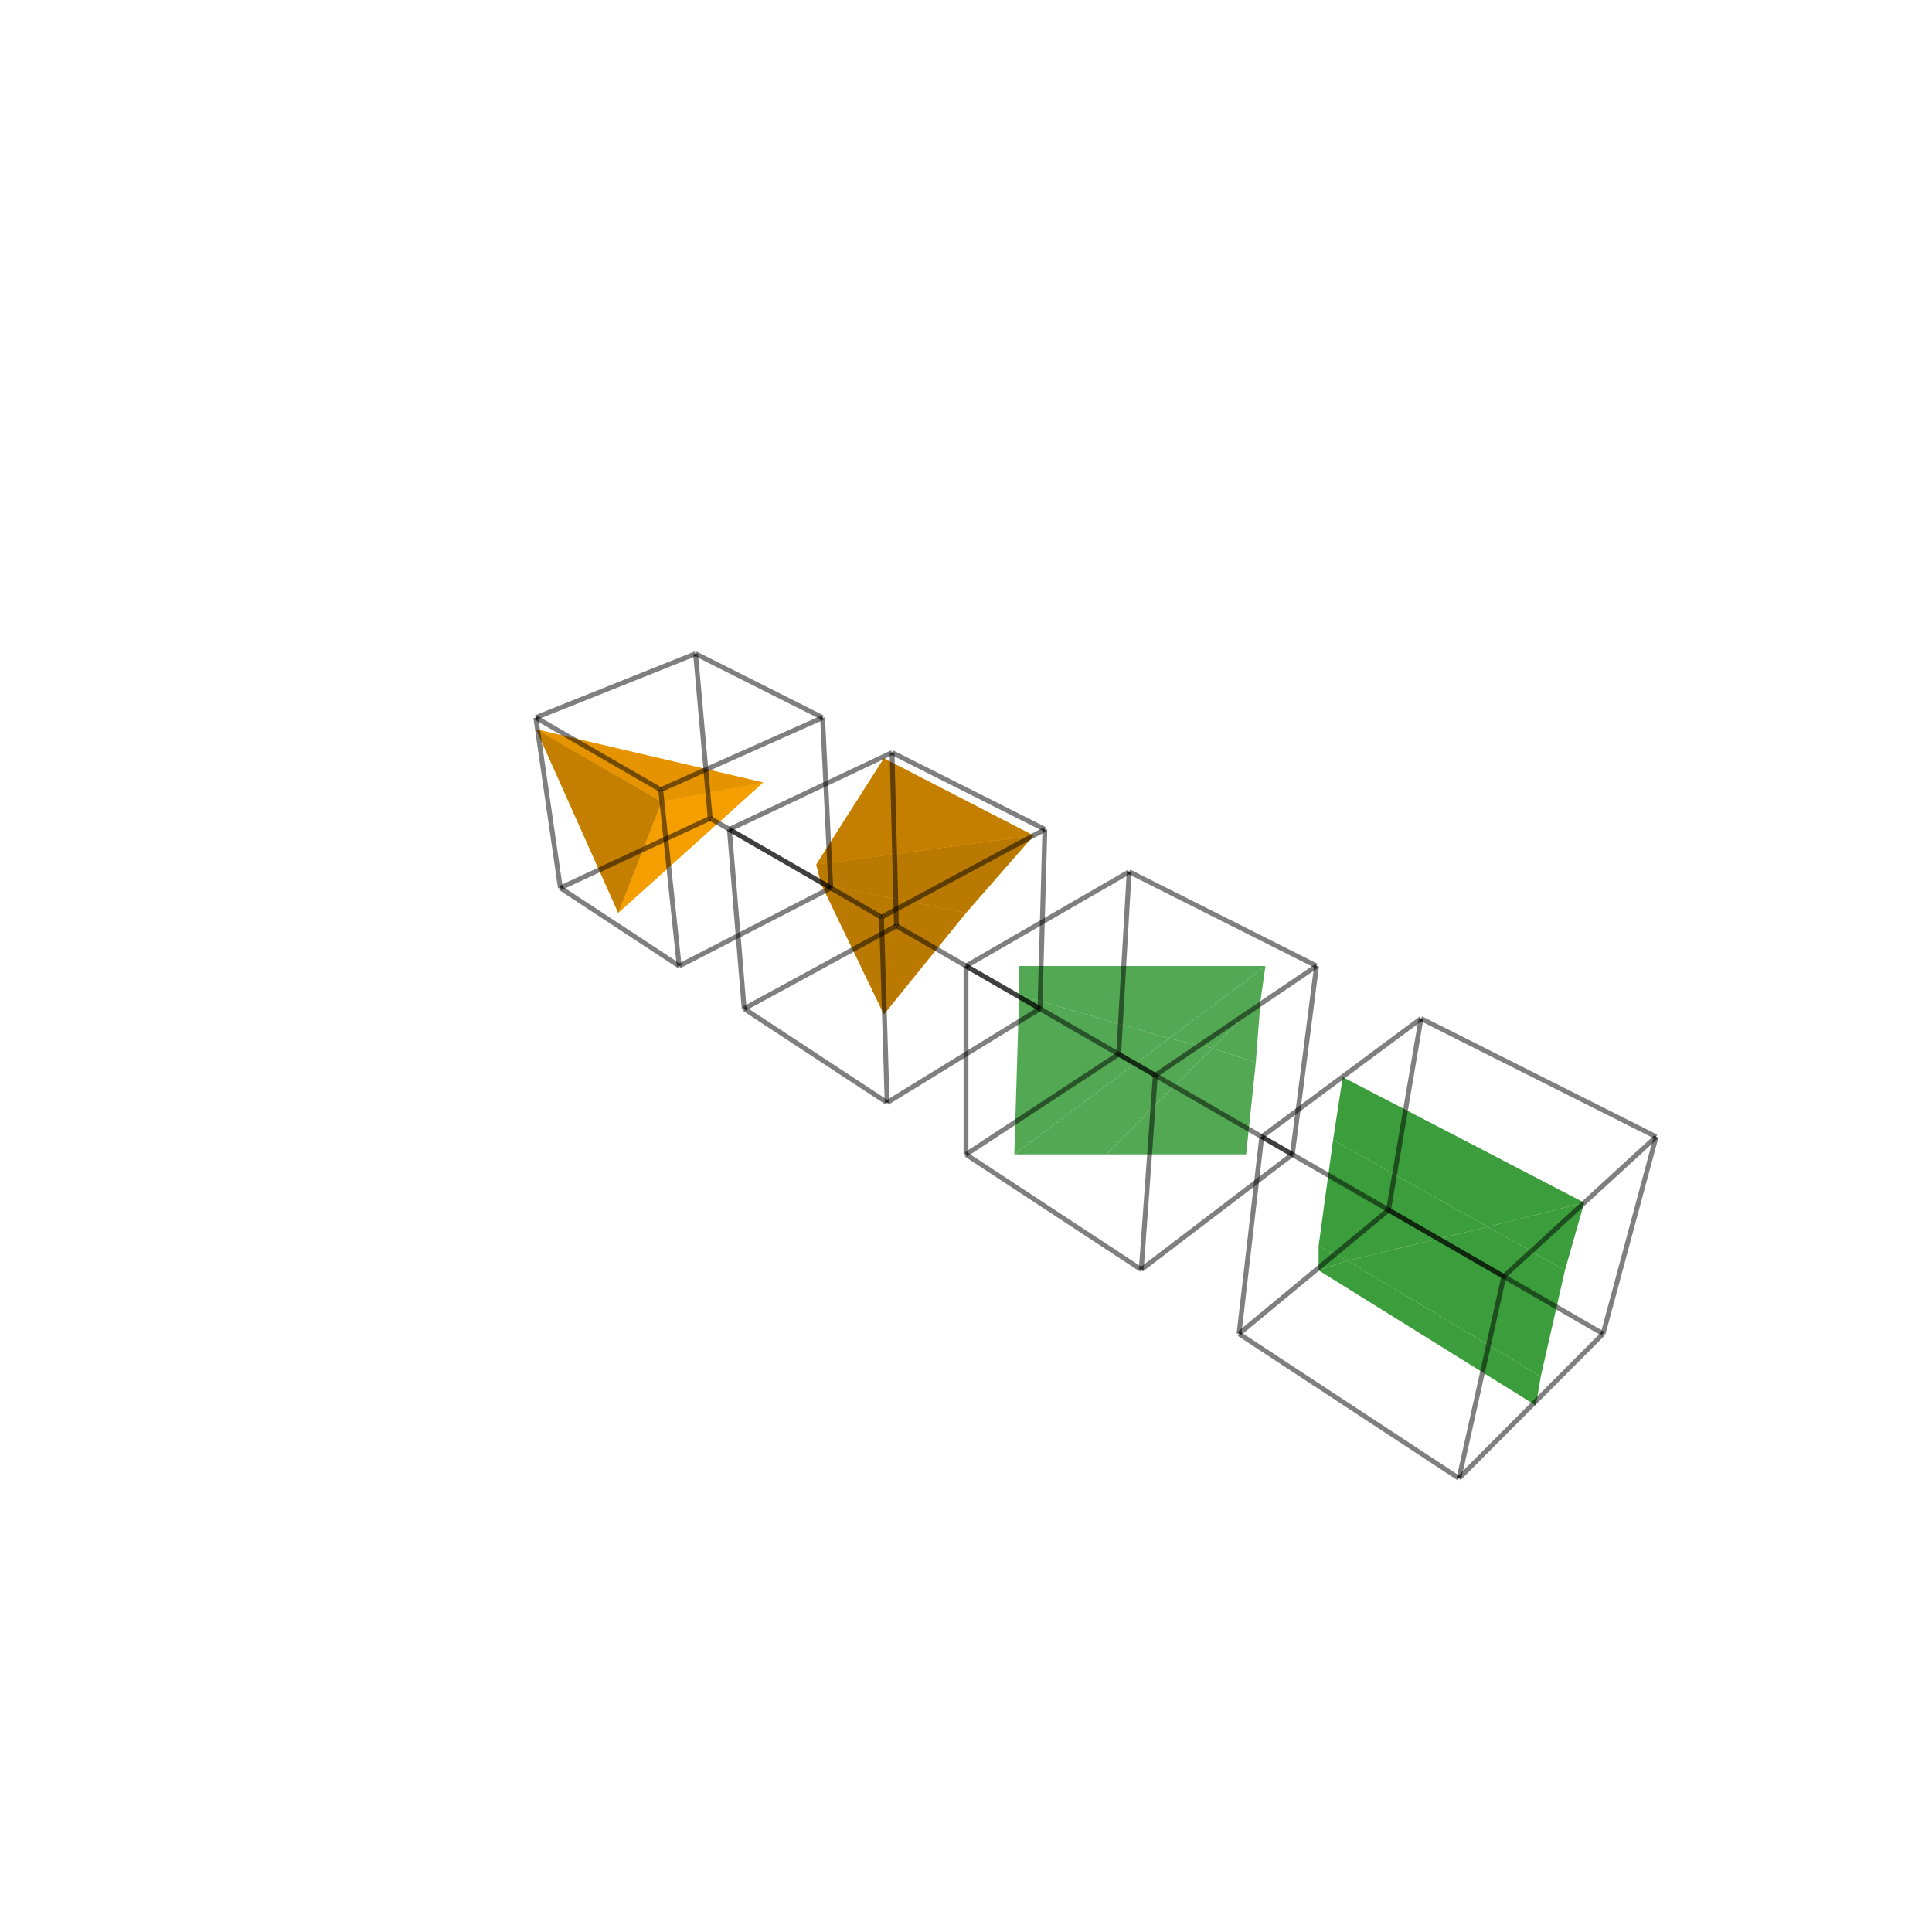
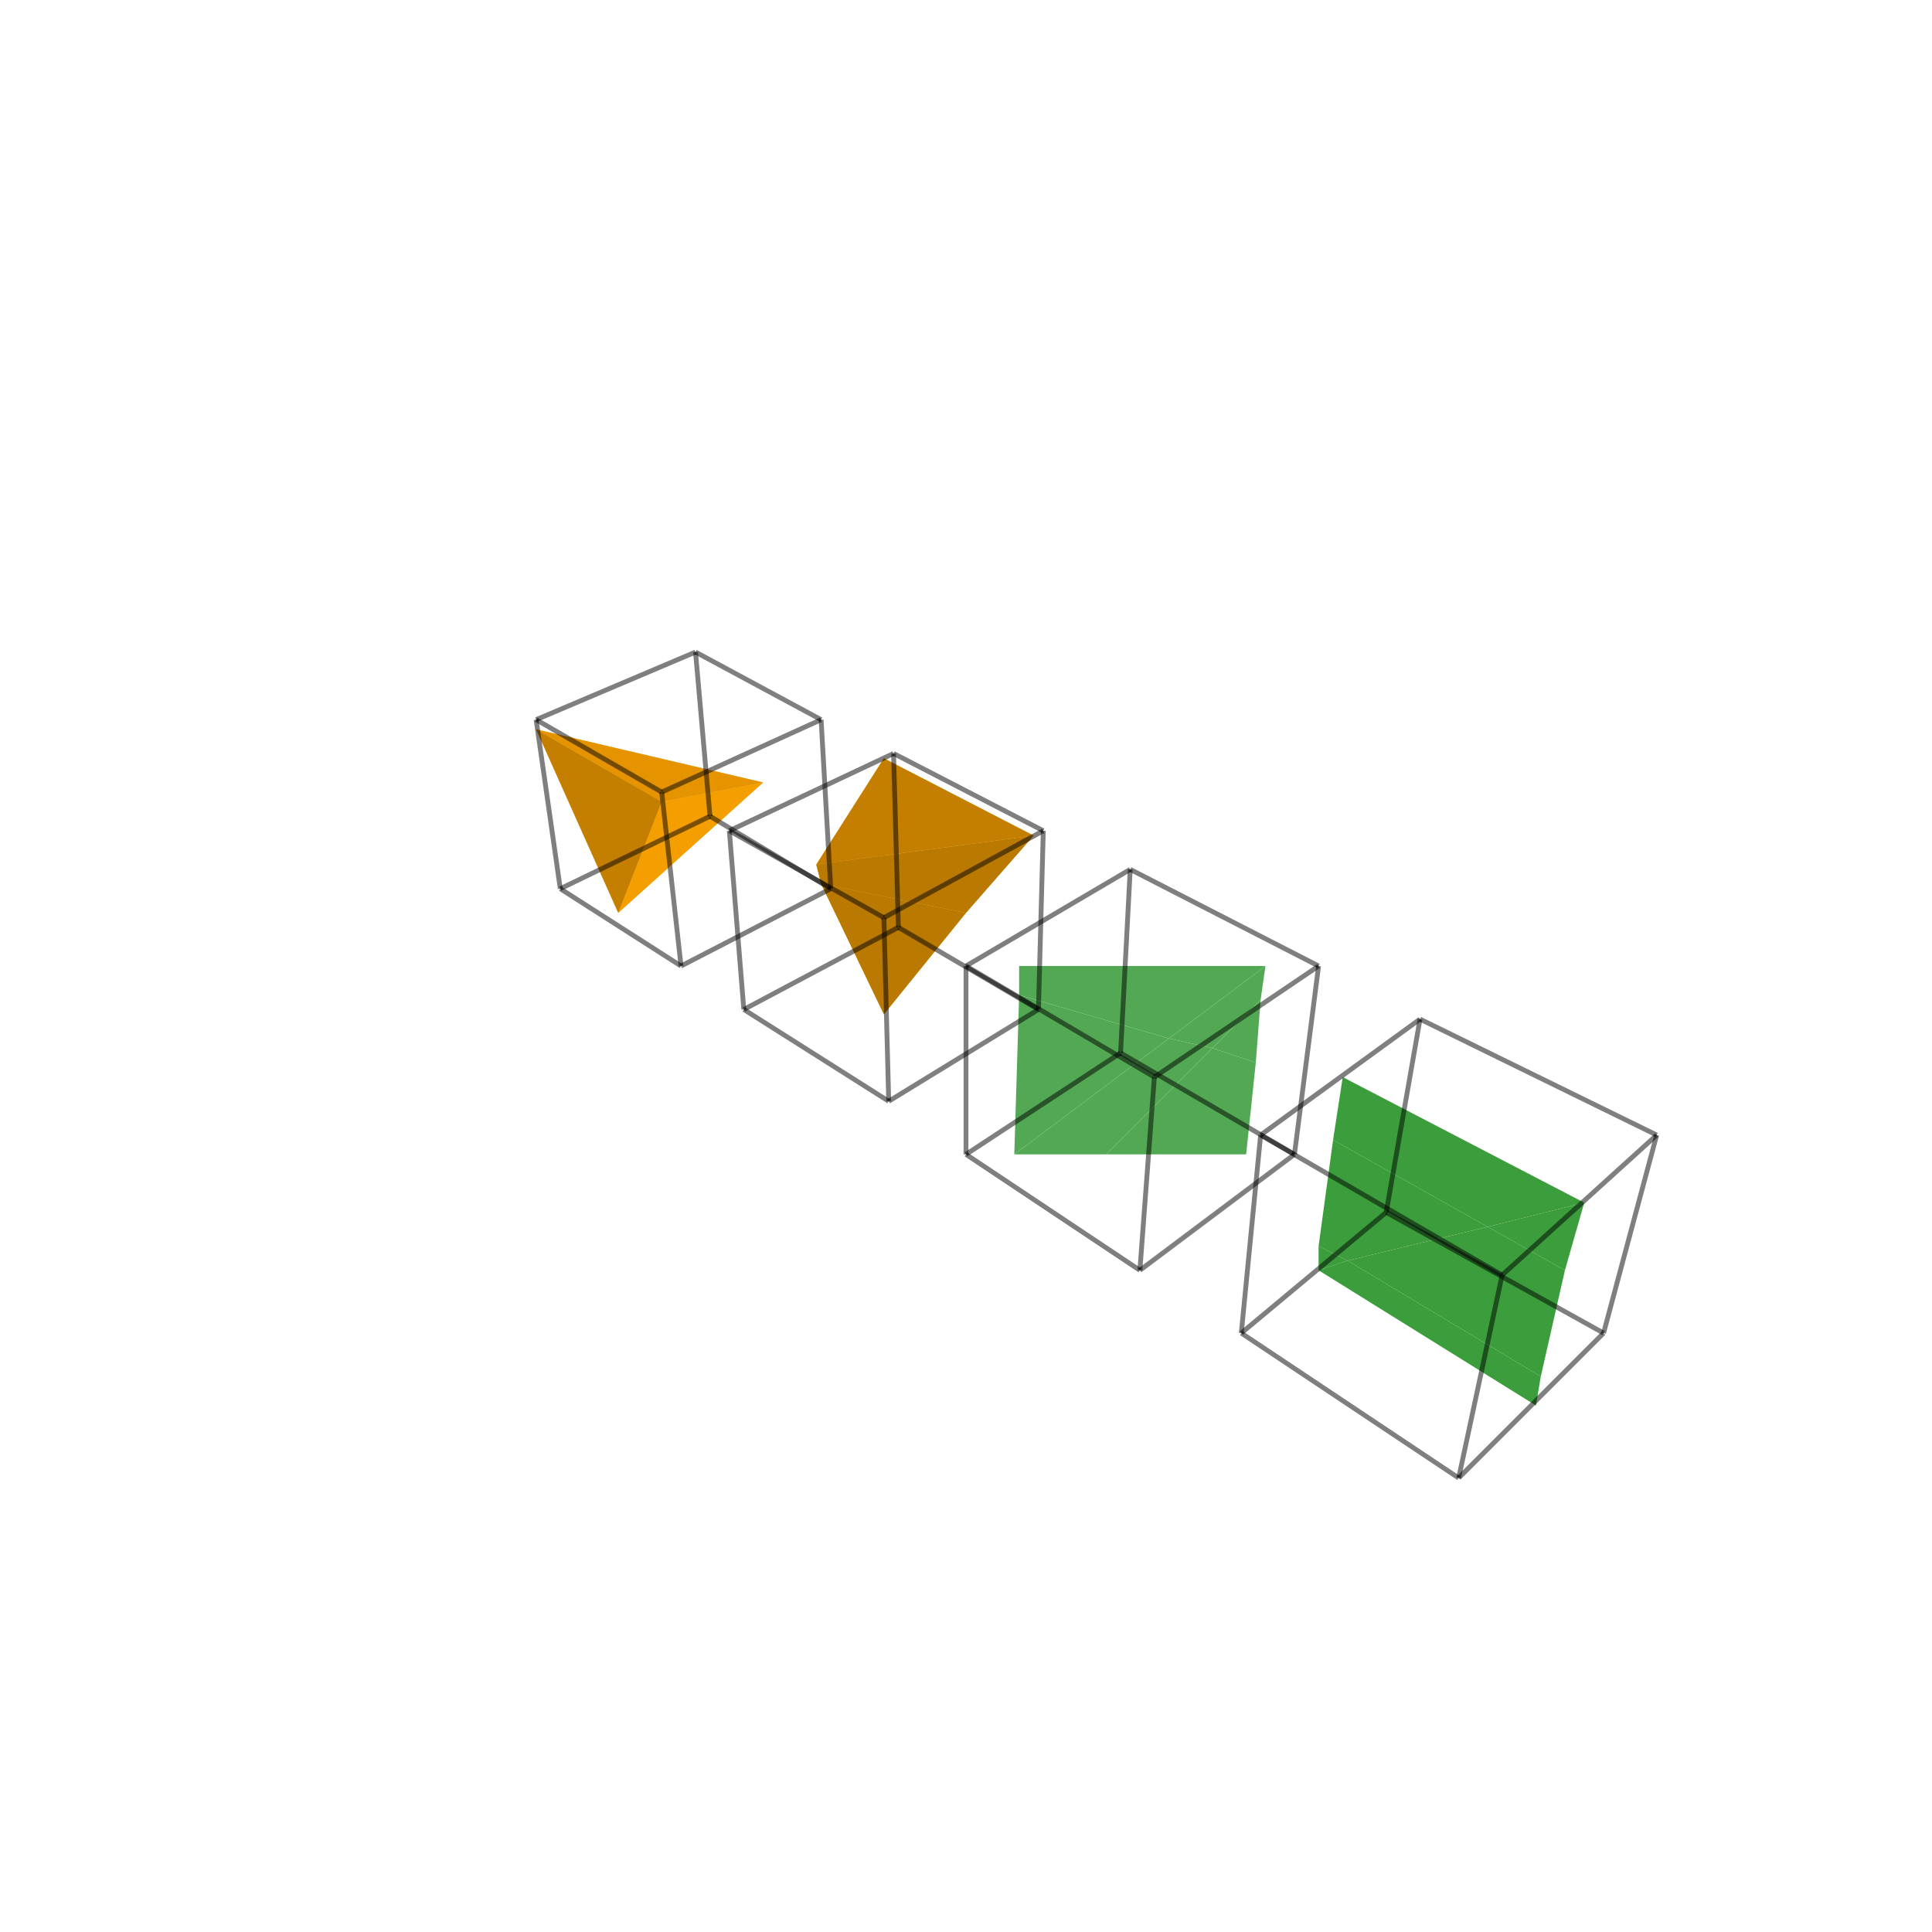
<svg xmlns="http://www.w3.org/2000/svg" width="400" height="400" viewBox="-200 -200 400 400">
  <g stroke="#000" stroke-width="1" stroke-linecap="round" stroke-linejoin="round">
    <polygon fill="rgba(255,197,90,1)" stroke="none" points="-72,-11 -42,-38 -89,-49" />
    <polygon fill="rgba(244,158,0,1)" stroke="none" points="-63,-34 -42,-38 -72,-11" />
    <polygon fill="rgba(83,169,83,1)" stroke="none" points="29,39 58,39 60,20 51,17" />
    <polygon fill="rgba(59,157,59,1)" stroke="none" points="73,63 79,61 73,58" />
    <polygon fill="rgba(59,157,59,1)" stroke="none" points="73,63 118,91 119,85 79,61" />
    <polygon fill="rgba(255,193,79,1)" stroke="none" points="-17,-20 -17,10 0,-11" />
    <polygon fill="rgba(255,176,32,1)" stroke="none" points="-30,-17 -17,10 -17,-20" />
    <polygon fill="rgba(186,121,0,1)" stroke="none" points="0,-11 -17,10 -30,-17" />
    <polygon fill="rgba(83,169,83,1)" stroke="none" points="10,39 42,15 11,6" />
    <polygon fill="rgba(83,169,83,1)" stroke="none" points="10,39 29,39 51,17 42,15" />
    <polygon fill="rgba(59,157,59,1)" stroke="none" points="79,61 108,54 76,36 73,58" />
    <polygon fill="rgba(59,157,59,1)" stroke="none" points="119,85 124,63 108,54 79,61" />
    <polygon fill="rgba(229,148,0,1)" stroke="none" points="-89,-49 -42,-38 -63,-34" />
    <polygon fill="rgba(83,169,83,1)" stroke="none" points="60,20 61,7 51,17" />
    <polygon fill="rgba(255,193,79,1)" stroke="none" points="-17,-43 -17,-20 0,-11 14,-27" />
    <polygon fill="rgba(255,176,32,1)" stroke="none" points="-31,-21 -30,-17 -17,-20 -17,-43" />
    <polygon fill="rgba(186,121,0,1)" stroke="none" points="14,-27 0,-11 -30,-17 -31,-21" />
    <polygon fill="rgba(83,169,83,1)" stroke="none" points="42,15 62,0 11,0 11,6" />
    <polygon fill="rgba(83,169,83,1)" stroke="none" points="61,7 62,0 42,15 51,17" />
    <polygon fill="rgba(59,157,59,1)" stroke="none" points="108,54 128,49 78,23 76,36" />
    <polygon fill="rgba(59,157,59,1)" stroke="none" points="124,63 128,49 108,54" />
    <polygon fill="rgba(196,127,0,1)" stroke="none" points="-17,-43 14,-27 -31,-21" />
    <polygon fill="rgba(196,127,0,1)" stroke="none" points="-89,-49 -63,-34 -72,-11" />
  </g>
-   <polyline fill="none" stroke="rgba(0,0,0,0.5)" points="102.062,106.066 111.34,64.282" />
-   <polyline fill="none" stroke="rgba(0,0,0,0.5)" points="111.34,64.282 61.237,35.355" />
-   <polyline fill="none" stroke="rgba(0,0,0,0.5)" points="142.887,35.355 111.34,64.282" />
-   <polyline fill="none" stroke="rgba(0,0,0,0.5)" points="131.896,76.15 142.887,35.355" />
-   <polyline fill="none" stroke="rgba(0,0,0,0.5)" points="142.887,35.355 94.211,10.879" />
-   <polyline fill="none" stroke="rgba(0,0,0,0.5)" points="131.896,76.15 102.062,106.066" />
-   <polyline fill="none" stroke="rgba(0,0,0,0.5)" points="94.211,10.879 61.237,35.355" />
-   <polyline fill="none" stroke="rgba(0,0,0,0.5)" points="56.527,76.15 102.062,106.066" />
-   <polyline fill="none" stroke="rgba(0,0,0,0.5)" points="61.237,35.355 56.527,76.15" />
-   <polyline fill="none" stroke="rgba(0,0,0,0.5)" points="36.289,62.854 39.192,22.627" />
-   <polyline fill="none" stroke="rgba(0,0,0,0.5)" points="72.577,0 39.192,22.627" />
-   <polyline fill="none" stroke="rgba(0,0,0,0.5)" points="39.192,22.627 0,0" />
-   <polyline fill="none" stroke="rgba(0,0,0,0.5)" points="87.482,50.508 131.896,76.15" />
-   <polyline fill="none" stroke="rgba(0,0,0,0.5)" points="94.211,10.879 87.482,50.508" />
-   <polyline fill="none" stroke="rgba(0,0,0,0.5)" points="87.482,50.508 56.527,76.15" />
-   <polyline fill="none" stroke="rgba(0,0,0,0.5)" points="67.572,39.013 72.577,0" />
-   <polyline fill="none" stroke="rgba(0,0,0,0.5)" points="67.572,39.013 36.289,62.854" />
-   <polyline fill="none" stroke="rgba(0,0,0,0.5)" points="72.577,0 33.786,-19.506" />
-   <polyline fill="none" stroke="rgba(0,0,0,0.5)" points="0,39.013 36.289,62.854" />
-   <polyline fill="none" stroke="rgba(0,0,0,0.5)" points="0,0 0,39.013" />
-   <polyline fill="none" stroke="rgba(0,0,0,0.5)" points="33.786,-19.506 0,0" />
-   <polyline fill="none" stroke="rgba(0,0,0,0.5)" points="-16.33,28.284 -17.496,-10.102" />
-   <polyline fill="none" stroke="rgba(0,0,0,0.5)" points="-17.496,-10.102 -48.99,-28.284" />
-   <polyline fill="none" stroke="rgba(0,0,0,0.5)" points="16.33,-28.284 -17.496,-10.102" />
-   <polyline fill="none" stroke="rgba(0,0,0,0.5)" points="31.606,18.248 67.572,39.013" />
-   <polyline fill="none" stroke="rgba(0,0,0,0.5)" points="33.786,-19.506 31.606,18.248" />
-   <polyline fill="none" stroke="rgba(0,0,0,0.5)" points="31.606,18.248 0,39.013" />
-   <polyline fill="none" stroke="rgba(0,0,0,0.5)" points="15.309,8.839 16.33,-28.284" />
-   <polyline fill="none" stroke="rgba(0,0,0,0.5)" points="16.33,-28.284 -15.309,-44.194" />
-   <polyline fill="none" stroke="rgba(0,0,0,0.5)" points="-45.928,8.839 -16.33,28.284" />
-   <polyline fill="none" stroke="rgba(0,0,0,0.5)" points="-48.99,-28.284 -45.928,8.839" />
-   <polyline fill="none" stroke="rgba(0,0,0,0.5)" points="15.309,8.839 -16.33,28.284" />
-   <polyline fill="none" stroke="rgba(0,0,0,0.5)" points="-15.309,-44.194 -48.99,-28.284" />
-   <polyline fill="none" stroke="rgba(0,0,0,0.5)" points="-59.382,-9.32345544913243e-15 -63.213,-36.496" />
-   <polyline fill="none" stroke="rgba(0,0,0,0.5)" points="-63.213,-36.496 -89.072,-51.426" />
-   <polyline fill="none" stroke="rgba(0,0,0,0.5)" points="-29.691,-51.426 -63.213,-36.496" />
-   <polyline fill="none" stroke="rgba(0,0,0,0.5)" points="-14.409,-8.319 15.309,8.839" />
-   <polyline fill="none" stroke="rgba(0,0,0,0.5)" points="-15.309,-44.194 -14.409,-8.319" />
-   <polyline fill="none" stroke="rgba(0,0,0,0.5)" points="-14.409,-8.319 -45.928,8.839" />
-   <polyline fill="none" stroke="rgba(0,0,0,0.5)" points="-27.994,-16.162 -29.691,-51.426" />
-   <polyline fill="none" stroke="rgba(0,0,0,0.5)" points="-29.691,-51.426 -55.988,-64.65" />
-   <polyline fill="none" stroke="rgba(0,0,0,0.5)" points="-83.983,-16.162 -59.382,-9.32345544913243e-15" />
-   <polyline fill="none" stroke="rgba(0,0,0,0.5)" points="-89.072,-51.426 -83.983,-16.162" />
-   <polyline fill="none" stroke="rgba(0,0,0,0.5)" points="-27.994,-16.162 -59.382,-9.32345544913243e-15" />
-   <polyline fill="none" stroke="rgba(0,0,0,0.5)" points="-55.988,-64.65 -89.072,-51.426" />
-   <polyline fill="none" stroke="rgba(0,0,0,0.5)" points="-52.962,-30.578 -27.994,-16.162" />
-   <polyline fill="none" stroke="rgba(0,0,0,0.5)" points="-55.988,-64.65 -52.962,-30.578" />
-   <polyline fill="none" stroke="rgba(0,0,0,0.5)" points="-52.962,-30.578 -83.983,-16.162" />
+   <polyline fill="none" stroke="rgba(0,0,0,0.5)" points="102,106 111,64" />
+   <polyline fill="none" stroke="rgba(0,0,0,0.5)" points="111,64 61,35" />
+   <polyline fill="none" stroke="rgba(0,0,0,0.5)" points="143,35 111,64" />
+   <polyline fill="none" stroke="rgba(0,0,0,0.5)" points="132,76 143,35" />
+   <polyline fill="none" stroke="rgba(0,0,0,0.5)" points="143,35 94,11" />
+   <polyline fill="none" stroke="rgba(0,0,0,0.5)" points="132,76 102,106" />
+   <polyline fill="none" stroke="rgba(0,0,0,0.5)" points="94,11 61,35" />
+   <polyline fill="none" stroke="rgba(0,0,0,0.5)" points="57,76 102,106" />
+   <polyline fill="none" stroke="rgba(0,0,0,0.5)" points="61,35 57,76" />
+   <polyline fill="none" stroke="rgba(0,0,0,0.5)" points="36,63 39,23" />
+   <polyline fill="none" stroke="rgba(0,0,0,0.5)" points="73,0 39,23" />
+   <polyline fill="none" stroke="rgba(0,0,0,0.5)" points="39,23 0,0" />
+   <polyline fill="none" stroke="rgba(0,0,0,0.5)" points="87,51 132,76" />
+   <polyline fill="none" stroke="rgba(0,0,0,0.5)" points="94,11 87,51" />
+   <polyline fill="none" stroke="rgba(0,0,0,0.5)" points="87,51 57,76" />
+   <polyline fill="none" stroke="rgba(0,0,0,0.5)" points="68,39 73,0" />
+   <polyline fill="none" stroke="rgba(0,0,0,0.5)" points="68,39 36,63" />
+   <polyline fill="none" stroke="rgba(0,0,0,0.5)" points="73,0 34,-20" />
+   <polyline fill="none" stroke="rgba(0,0,0,0.5)" points="0,39 36,63" />
+   <polyline fill="none" stroke="rgba(0,0,0,0.5)" points="0,0 0,39" />
+   <polyline fill="none" stroke="rgba(0,0,0,0.5)" points="34,-20 0,0" />
+   <polyline fill="none" stroke="rgba(0,0,0,0.5)" points="-16,28 -17,-10" />
+   <polyline fill="none" stroke="rgba(0,0,0,0.5)" points="-17,-10 -49,-28" />
+   <polyline fill="none" stroke="rgba(0,0,0,0.5)" points="16,-28 -17,-10" />
+   <polyline fill="none" stroke="rgba(0,0,0,0.5)" points="32,18 68,39" />
+   <polyline fill="none" stroke="rgba(0,0,0,0.5)" points="34,-20 32,18" />
+   <polyline fill="none" stroke="rgba(0,0,0,0.5)" points="32,18 0,39" />
+   <polyline fill="none" stroke="rgba(0,0,0,0.5)" points="15,9 16,-28" />
+   <polyline fill="none" stroke="rgba(0,0,0,0.5)" points="16,-28 -15,-44" />
+   <polyline fill="none" stroke="rgba(0,0,0,0.5)" points="-46,9 -16,28" />
+   <polyline fill="none" stroke="rgba(0,0,0,0.5)" points="-49,-28 -46,9" />
+   <polyline fill="none" stroke="rgba(0,0,0,0.5)" points="15,9 -16,28" />
+   <polyline fill="none" stroke="rgba(0,0,0,0.5)" points="-15,-44 -49,-28" />
+   <polyline fill="none" stroke="rgba(0,0,0,0.5)" points="-59,0 -63,-36" />
+   <polyline fill="none" stroke="rgba(0,0,0,0.5)" points="-63,-36 -89,-51" />
+   <polyline fill="none" stroke="rgba(0,0,0,0.5)" points="-30,-51 -63,-36" />
+   <polyline fill="none" stroke="rgba(0,0,0,0.5)" points="-14,-8 15,9" />
+   <polyline fill="none" stroke="rgba(0,0,0,0.5)" points="-15,-44 -14,-8" />
+   <polyline fill="none" stroke="rgba(0,0,0,0.5)" points="-14,-8 -46,9" />
+   <polyline fill="none" stroke="rgba(0,0,0,0.5)" points="-28,-16 -30,-51" />
+   <polyline fill="none" stroke="rgba(0,0,0,0.5)" points="-30,-51 -56,-65" />
+   <polyline fill="none" stroke="rgba(0,0,0,0.5)" points="-84,-16 -59,0" />
+   <polyline fill="none" stroke="rgba(0,0,0,0.5)" points="-89,-51 -84,-16" />
+   <polyline fill="none" stroke="rgba(0,0,0,0.5)" points="-28,-16 -59,0" />
+   <polyline fill="none" stroke="rgba(0,0,0,0.5)" points="-56,-65 -89,-51" />
+   <polyline fill="none" stroke="rgba(0,0,0,0.5)" points="-53,-31 -28,-16" />
+   <polyline fill="none" stroke="rgba(0,0,0,0.5)" points="-56,-65 -53,-31" />
+   <polyline fill="none" stroke="rgba(0,0,0,0.5)" points="-53,-31 -84,-16" />
</svg>
